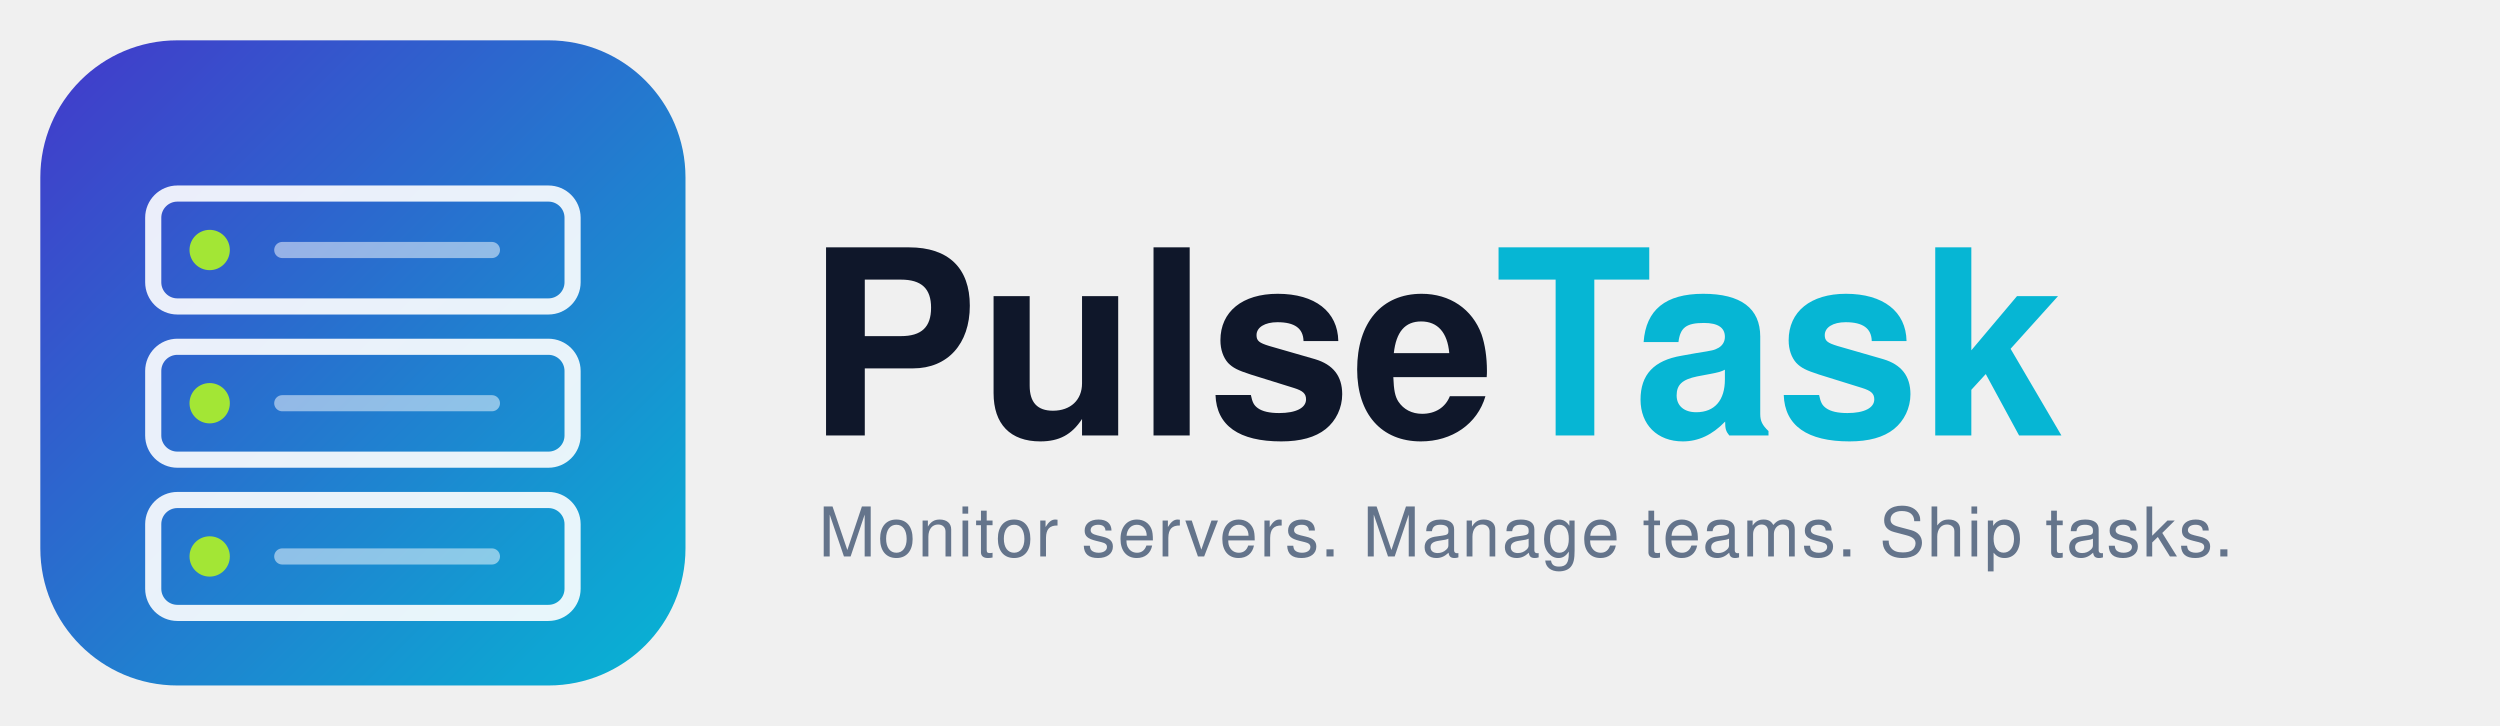
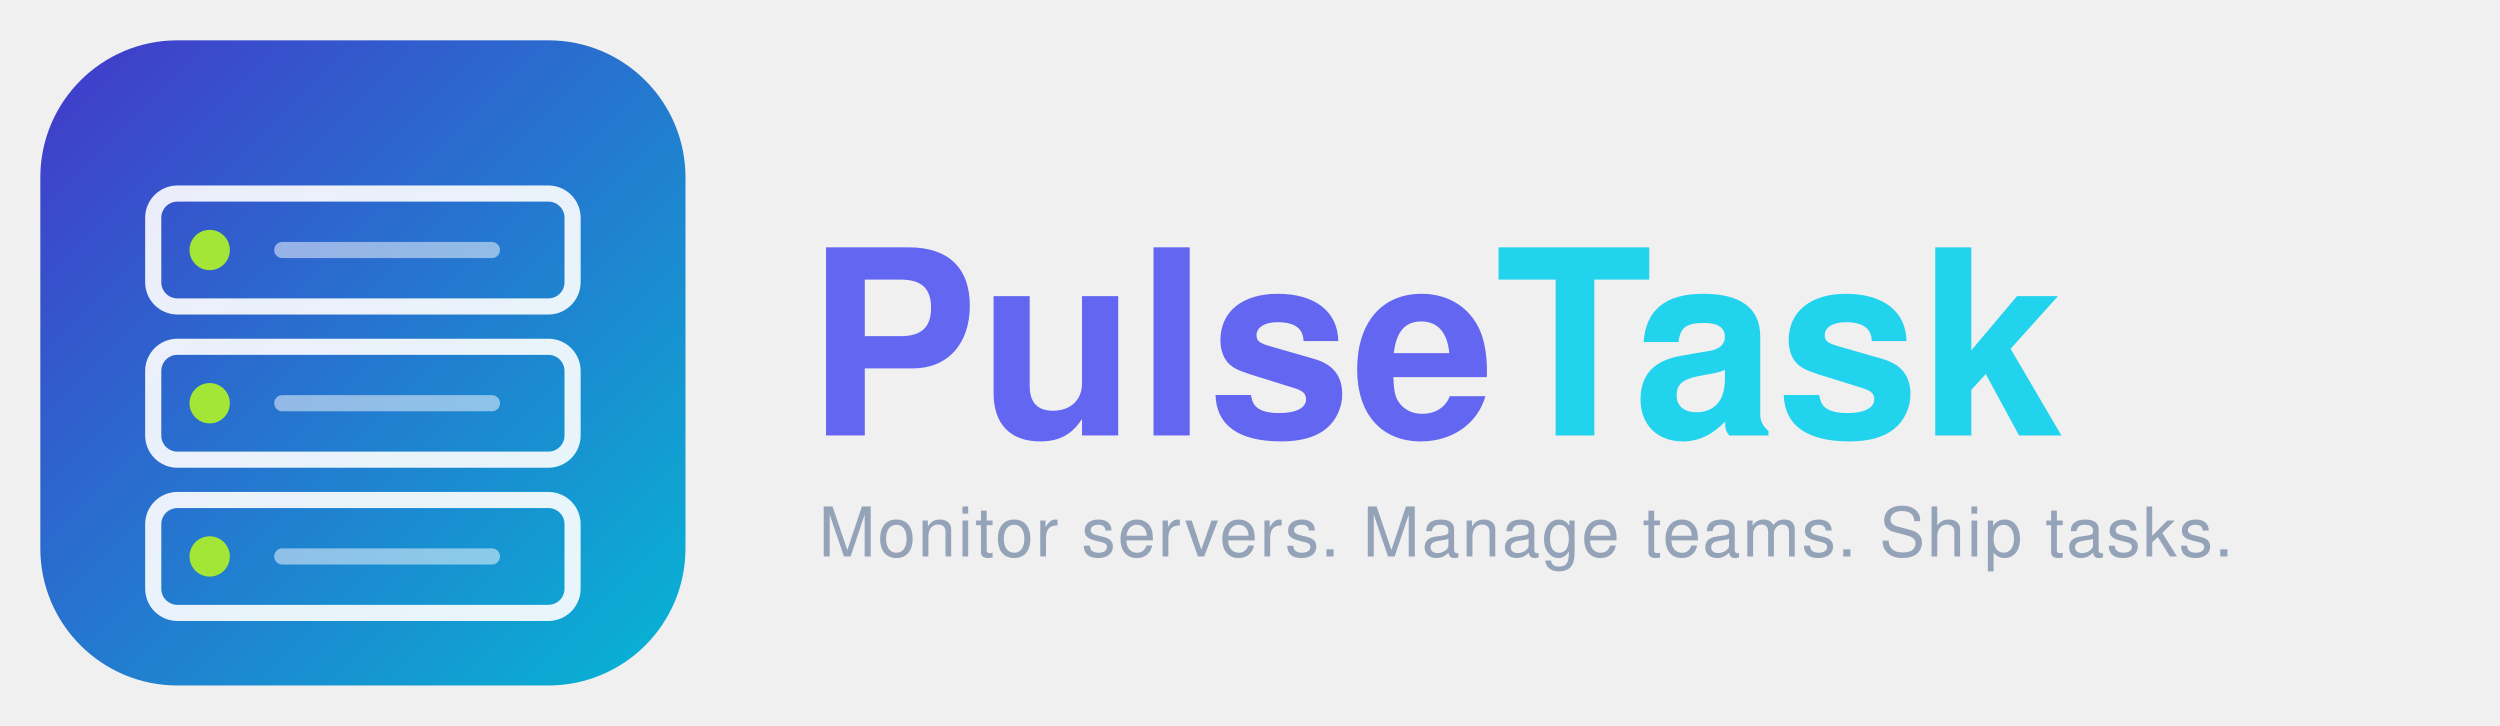
<svg xmlns="http://www.w3.org/2000/svg" width="620" height="180" viewBox="0 0 620 180">
  <defs>
    <linearGradient id="ptBg" x1="10" y1="10" x2="170" y2="170" gradientUnits="userSpaceOnUse">
      <stop offset="0" stop-color="#4338CA" />
      <stop offset="1" stop-color="#06B6D4" />
    </linearGradient>
  </defs>
  <rect x="10" y="10" width="160" height="160" rx="34" fill="url(#ptBg)" />
  <rect x="38" y="48" width="104" height="28" rx="6" fill="none" stroke="#FFFFFF" stroke-opacity="0.9" stroke-width="4" />
  <rect x="38" y="86" width="104" height="28" rx="6" fill="none" stroke="#FFFFFF" stroke-opacity="0.9" stroke-width="4" />
  <rect x="38" y="124" width="104" height="28" rx="6" fill="none" stroke="#FFFFFF" stroke-opacity="0.9" stroke-width="4" />
  <circle cx="52" cy="62" r="5" fill="#A3E635" />
  <circle cx="52" cy="100" r="5" fill="#A3E635" />
  <circle cx="52" cy="138" r="5" fill="#A3E635" />
  <line x1="70" y1="62" x2="122" y2="62" stroke="#FFFFFF" stroke-opacity="0.5" stroke-width="4" stroke-linecap="round" />
  <line x1="70" y1="100" x2="122" y2="100" stroke="#FFFFFF" stroke-opacity="0.5" stroke-width="4" stroke-linecap="round" />
  <line x1="70" y1="138" x2="122" y2="138" stroke="#FFFFFF" stroke-opacity="0.5" stroke-width="4" stroke-linecap="round" />
-   <text x="200" y="108" font-family="'Segoe UI', Helvetica, Arial, sans-serif" font-size="64" font-weight="800" fill="#0F172A">Pulse<tspan fill="#06B6D4">Task</tspan>
+   <text x="200" y="108" font-family="'Segoe UI', Helvetica, Arial, sans-serif" font-size="64" font-weight="800" fill="#6366F1">Pulse<tspan fill="#22D3EE">Task</tspan>
  </text>
-   <text x="203" y="138" font-family="'Segoe UI', Helvetica, Arial, sans-serif" font-size="17" font-weight="500" fill="#64748B" letter-spacing="0.5">Monitor servers. Manage teams. Ship tasks.</text>
+   <text x="203" y="138" font-family="'Segoe UI', Helvetica, Arial, sans-serif" font-size="17" font-weight="500" fill="#94A3B8" letter-spacing="0.5">Monitor servers. Manage teams. Ship tasks.</text>
</svg>
